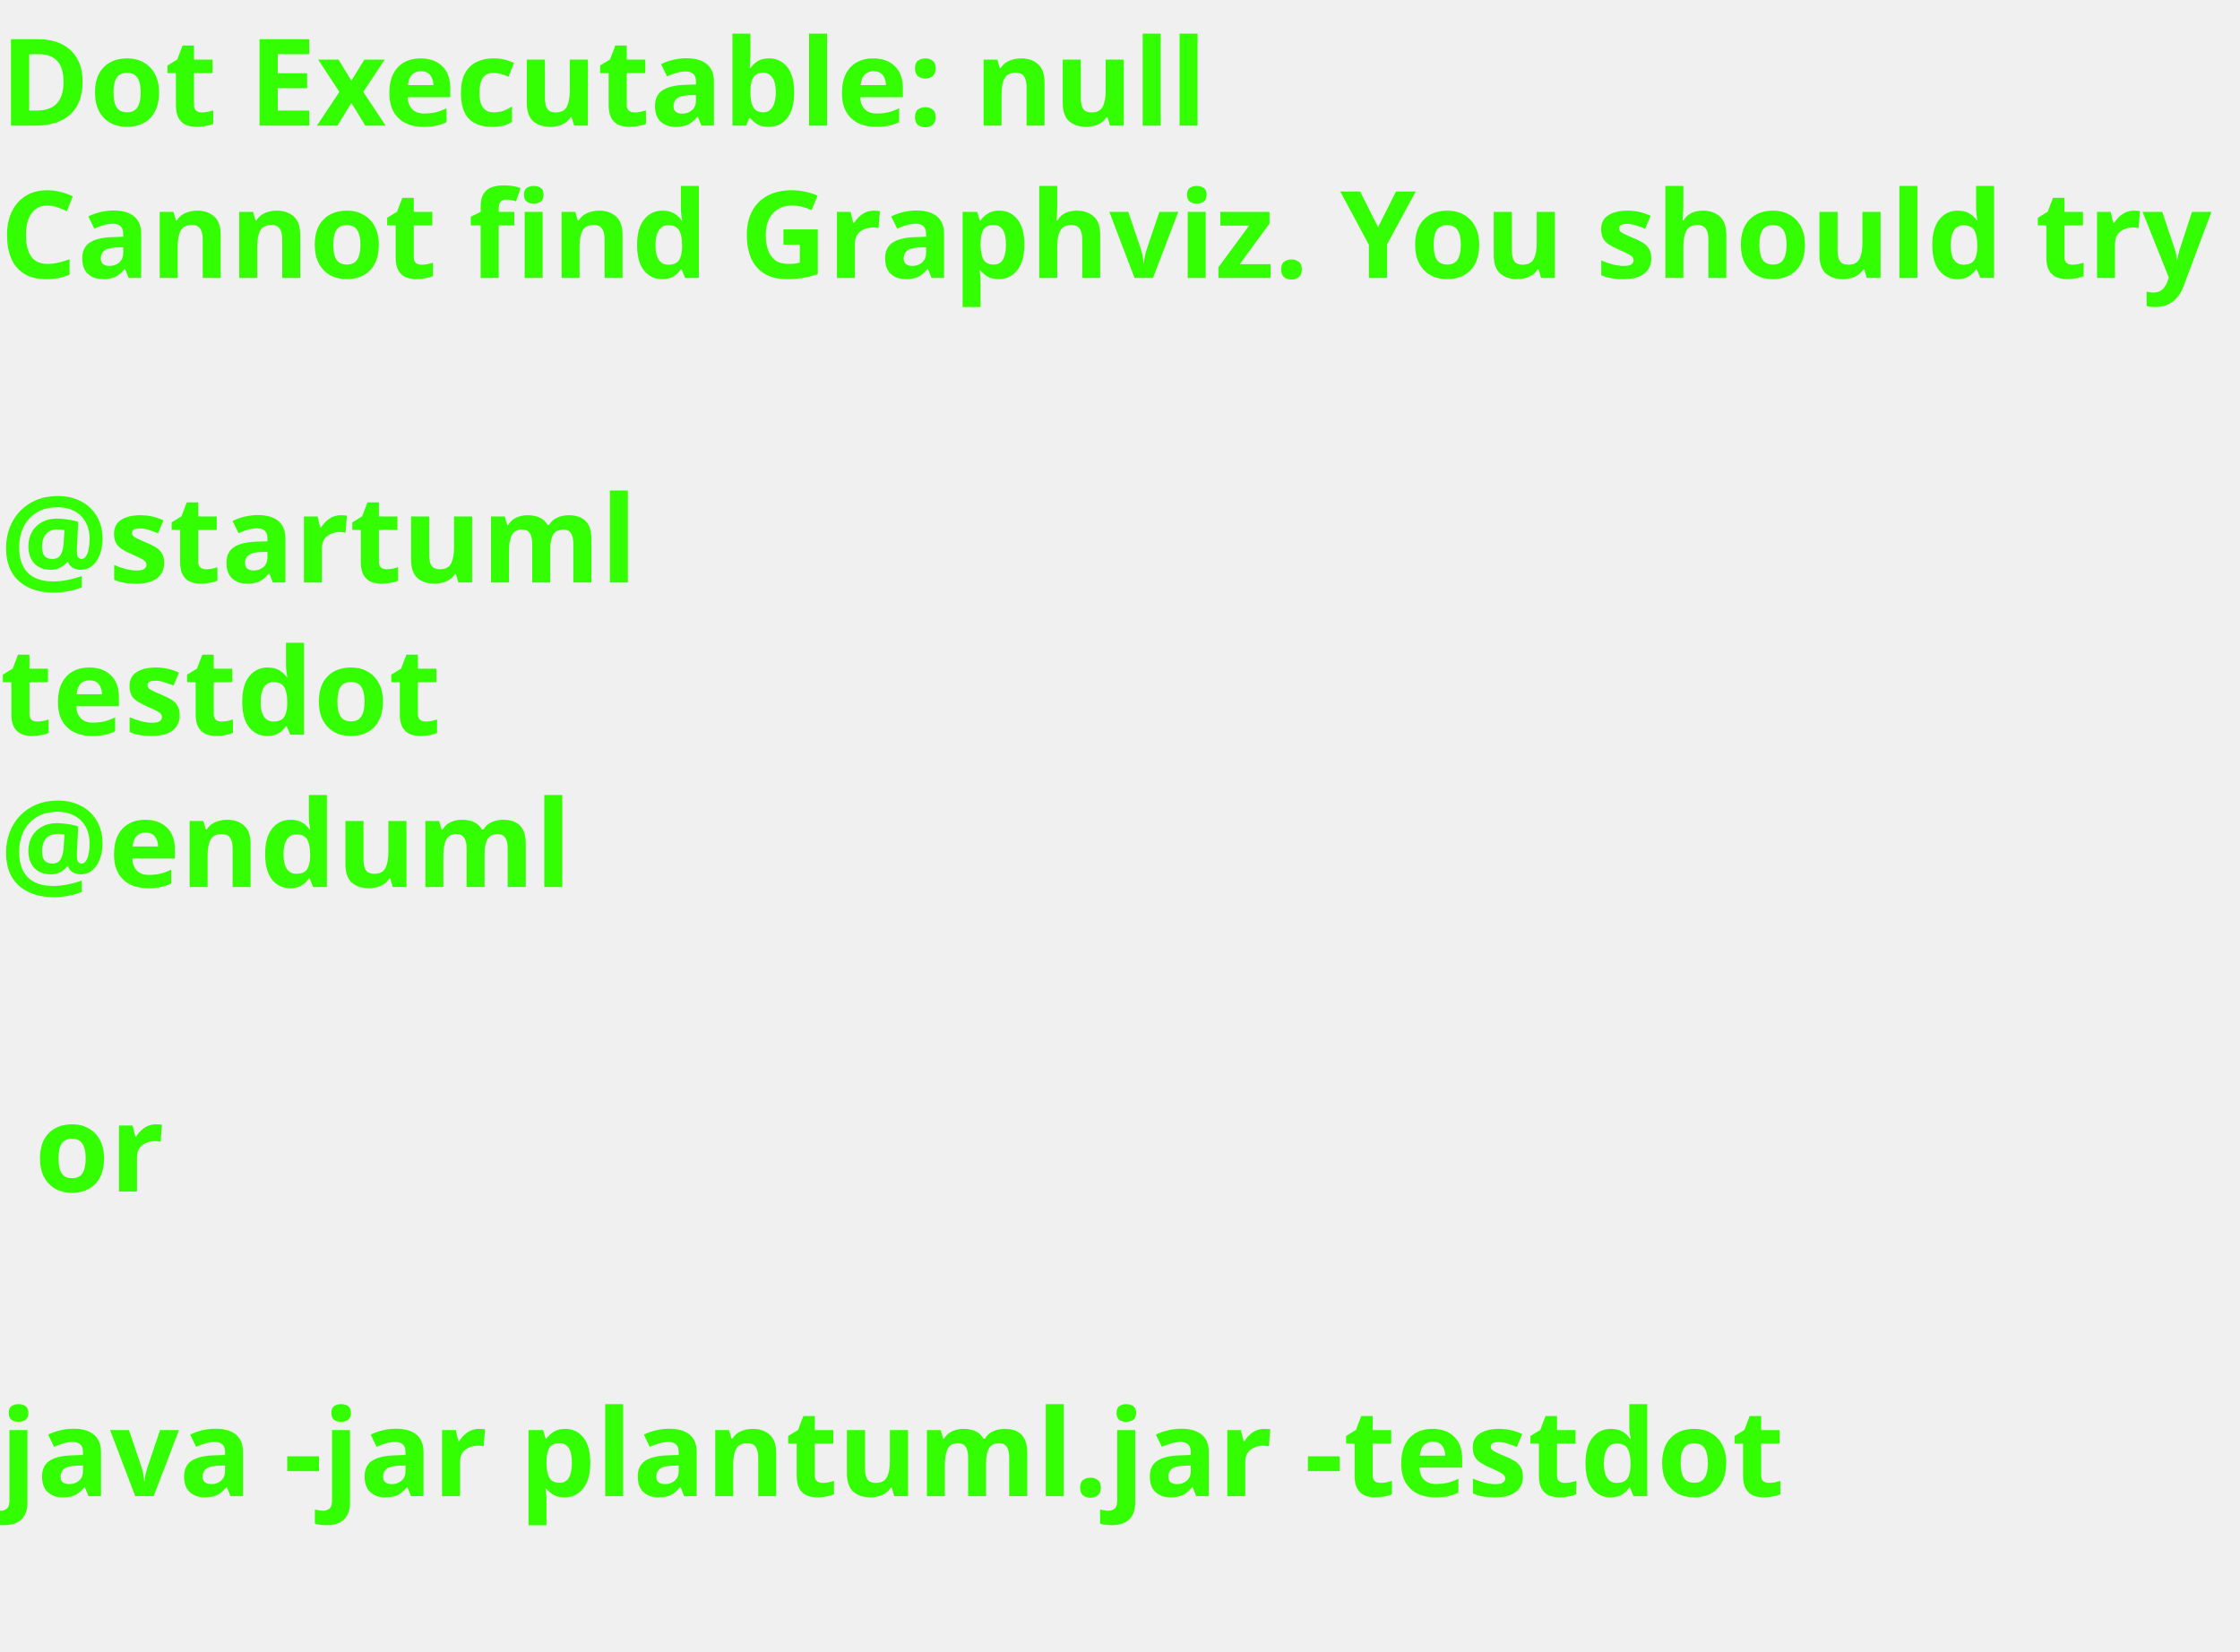
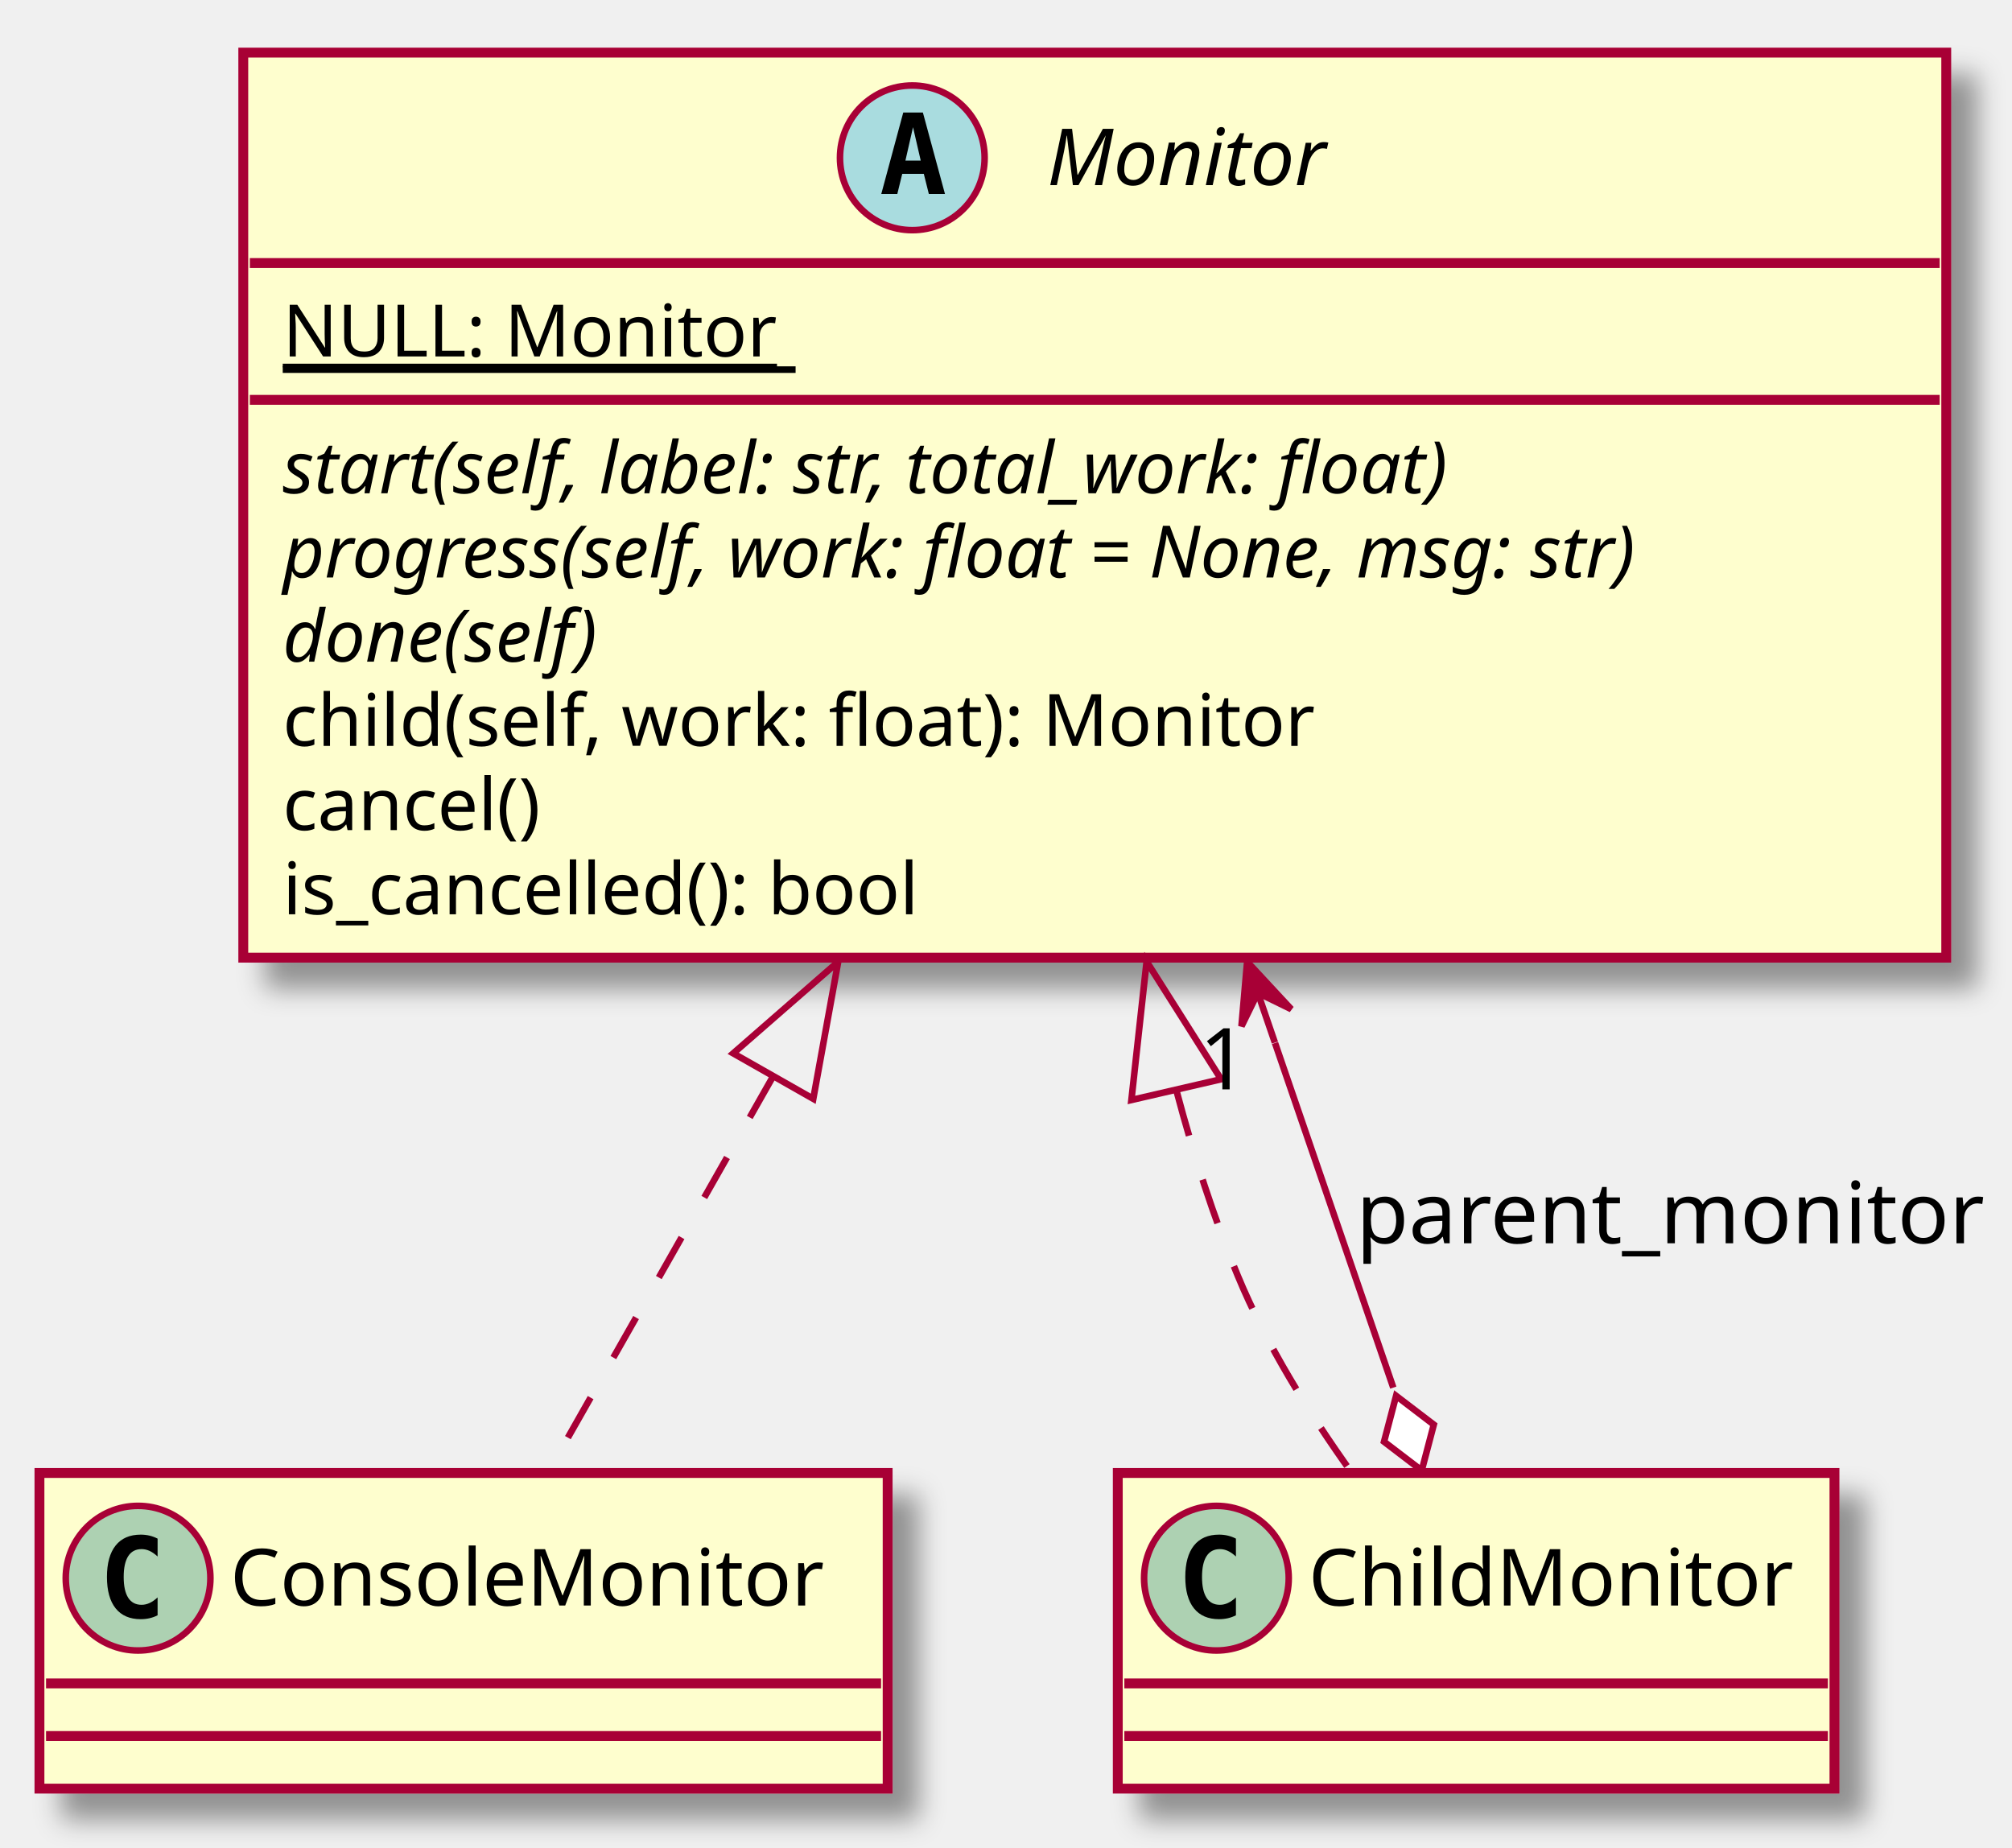
- <svg xmlns="http://www.w3.org/2000/svg" height="191px" style="width:259px;height:191px;background:#000000;" version="1.1" viewBox="0 0 259 191" width="259px">
-   <defs />
+ <svg xmlns="http://www.w3.org/2000/svg" height="281px" style="width:306px;height:281px;" version="1.1" viewBox="0 0 306 281" width="306px">
+   <defs>
+     <filter height="300%" id="f1" width="300%" x="-1" y="-1">
+       <feGaussianBlur result="blurOut" stdDeviation="2.0" />
+       <feColorMatrix in="blurOut" result="blurOut2" type="matrix" values="0 0 0 0 0 0 0 0 0 0 0 0 0 0 0 0 0 0 .4 0" />
+       <feOffset dx="4.0" dy="4.0" in="blurOut2" result="blurOut3" />
+       <feBlend in="SourceGraphic" in2="blurOut3" mode="normal" />
+     </filter>
+   </defs>
  <g>
-     <text fill="#33FF02" font-family="sans-serif" font-size="14" font-weight="bold" lengthAdjust="spacingAndGlyphs" textLength="140" x="0" y="14.533">Dot Executable: null</text>
-     <text fill="#33FF02" font-family="sans-serif" font-size="14" font-weight="bold" lengthAdjust="spacingAndGlyphs" textLength="258" x="0" y="32.143">Cannot find Graphviz. You should try</text>
-     <text fill="#33FF02" font-family="sans-serif" font-size="14" font-weight="bold" lengthAdjust="spacingAndGlyphs" textLength="0" x="4" y="49.752" />
-     <text fill="#33FF02" font-family="sans-serif" font-size="14" font-weight="bold" lengthAdjust="spacingAndGlyphs" textLength="71" x="0" y="67.361">@startuml</text>
-     <text fill="#33FF02" font-family="sans-serif" font-size="14" font-weight="bold" lengthAdjust="spacingAndGlyphs" textLength="50" x="0" y="84.971">testdot</text>
-     <text fill="#33FF02" font-family="sans-serif" font-size="14" font-weight="bold" lengthAdjust="spacingAndGlyphs" textLength="66" x="0" y="102.58">@enduml</text>
-     <text fill="#33FF02" font-family="sans-serif" font-size="14" font-weight="bold" lengthAdjust="spacingAndGlyphs" textLength="0" x="4" y="120.189" />
-     <text fill="#33FF02" font-family="sans-serif" font-size="14" font-weight="bold" lengthAdjust="spacingAndGlyphs" textLength="15" x="4" y="137.799">or</text>
-     <text fill="#33FF02" font-family="sans-serif" font-size="14" font-weight="bold" lengthAdjust="spacingAndGlyphs" textLength="0" x="4" y="155.408" />
-     <text fill="#33FF02" font-family="sans-serif" font-size="14" font-weight="bold" lengthAdjust="spacingAndGlyphs" textLength="201" x="0" y="173.018">java -jar plantuml.jar -testdot</text>
-     <text fill="#33FF02" font-family="sans-serif" font-size="14" font-weight="bold" lengthAdjust="spacingAndGlyphs" textLength="0" x="4" y="190.627" />
+     <rect fill="#FEFECE" filter="url(#f1)" height="137.633" style="stroke: #A80036; stroke-width: 1.5;" width="259" x="37" y="8" />
+     <ellipse cx="138.75" cy="24" fill="#A9DCDF" rx="11" ry="11" style="stroke: #A80036; stroke-width: 1.0;" />
+     <path d="M138.859,19.344 L137.703,24.422 L140.031,24.422 L138.859,19.344 Z M137.375,17.109 L140.359,17.109 L143.719,29.5 L141.266,29.5 L140.5,26.438 L137.219,26.438 L136.469,29.5 L134.031,29.5 L137.375,17.109 Z " />
+     <text fill="#000000" font-family="sans-serif" font-size="12" font-style="italic" lengthAdjust="spacingAndGlyphs" textLength="47" x="159.25" y="28.154">Monitor</text>
+     <line style="stroke: #A80036; stroke-width: 1.5;" x1="38" x2="295" y1="40" y2="40" />
+     <text fill="#000000" font-family="sans-serif" font-size="11" lengthAdjust="spacingAndGlyphs" text-decoration="underline" textLength="78" x="43" y="54.21">NULL: Monitor</text>
+     <line style="stroke: #000000; stroke-width: 1.0;" x1="43" x2="121" y1="56.21" y2="56.21" />
+     <line style="stroke: #A80036; stroke-width: 1.5;" x1="38" x2="295" y1="60.805" y2="60.805" />
+     <text fill="#000000" font-family="sans-serif" font-size="11" font-style="italic" lengthAdjust="spacingAndGlyphs" textLength="211" x="43" y="75.015">start(self, label: str, total_work: float)</text>
+     <text fill="#000000" font-family="sans-serif" font-size="11" font-style="italic" lengthAdjust="spacingAndGlyphs" textLength="247" x="43" y="87.82">progress(self, work: float = None, msg: str)</text>
+     <text fill="#000000" font-family="sans-serif" font-size="11" font-style="italic" lengthAdjust="spacingAndGlyphs" textLength="56" x="43" y="100.624">done(self)</text>
+     <text fill="#000000" font-family="sans-serif" font-size="11" lengthAdjust="spacingAndGlyphs" textLength="173" x="43" y="113.429">child(self, work: float): Monitor</text>
+     <text fill="#000000" font-family="sans-serif" font-size="11" lengthAdjust="spacingAndGlyphs" textLength="44" x="43" y="126.234">cancel()</text>
+     <text fill="#000000" font-family="sans-serif" font-size="11" lengthAdjust="spacingAndGlyphs" textLength="109" x="43" y="139.039">is_cancelled(): bool</text>
+     <rect fill="#FEFECE" filter="url(#f1)" height="48" style="stroke: #A80036; stroke-width: 1.5;" width="129" x="6" y="224" />
+     <ellipse cx="21" cy="240" fill="#ADD1B2" rx="11" ry="11" style="stroke: #A80036; stroke-width: 1.0;" />
+     <path d="M23.969,245.641 Q23.391,245.938 22.75,246.086 Q22.109,246.234 21.406,246.234 Q18.906,246.234 17.586,244.586 Q16.266,242.938 16.266,239.812 Q16.266,236.688 17.586,235.031 Q18.906,233.375 21.406,233.375 Q22.109,233.375 22.758,233.531 Q23.406,233.688 23.969,233.984 L23.969,236.703 Q23.344,236.125 22.75,235.852 Q22.156,235.578 21.531,235.578 Q20.188,235.578 19.5,236.648 Q18.812,237.719 18.812,239.812 Q18.812,241.906 19.5,242.977 Q20.188,244.047 21.531,244.047 Q22.156,244.047 22.75,243.773 Q23.344,243.5 23.969,242.922 L23.969,245.641 Z " />
+     <text fill="#000000" font-family="sans-serif" font-size="12" lengthAdjust="spacingAndGlyphs" textLength="97" x="35" y="244.154">ConsoleMonitor</text>
+     <line style="stroke: #A80036; stroke-width: 1.5;" x1="7" x2="134" y1="256" y2="256" />
+     <line style="stroke: #A80036; stroke-width: 1.5;" x1="7" x2="134" y1="264" y2="264" />
+     <rect fill="#FEFECE" filter="url(#f1)" height="48" style="stroke: #A80036; stroke-width: 1.5;" width="109" x="170" y="224" />
+     <ellipse cx="185" cy="240" fill="#ADD1B2" rx="11" ry="11" style="stroke: #A80036; stroke-width: 1.0;" />
+     <path d="M187.969,245.641 Q187.391,245.938 186.75,246.086 Q186.109,246.234 185.406,246.234 Q182.906,246.234 181.586,244.586 Q180.266,242.938 180.266,239.812 Q180.266,236.688 181.586,235.031 Q182.906,233.375 185.406,233.375 Q186.109,233.375 186.758,233.531 Q187.406,233.688 187.969,233.984 L187.969,236.703 Q187.344,236.125 186.75,235.852 Q186.156,235.578 185.531,235.578 Q184.188,235.578 183.5,236.648 Q182.812,237.719 182.812,239.812 Q182.812,241.906 183.5,242.977 Q184.188,244.047 185.531,244.047 Q186.156,244.047 186.75,243.773 Q187.344,243.5 187.969,242.922 L187.969,245.641 Z " />
+     <text fill="#000000" font-family="sans-serif" font-size="12" lengthAdjust="spacingAndGlyphs" textLength="77" x="199" y="244.154">ChildMonitor</text>
+     <line style="stroke: #A80036; stroke-width: 1.5;" x1="171" x2="278" y1="256" y2="256" />
+     <line style="stroke: #A80036; stroke-width: 1.5;" x1="171" x2="278" y1="264" y2="264" />
+     <path d="M117.485,163.846 C104.96,185.896 92.504,207.823 83.531,223.62 " fill="none" style="stroke: #A80036; stroke-width: 1.0; stroke-dasharray: 7.0,7.0;" />
+     <polygon fill="none" points="111.515,160.184,127.48,146.252,123.688,167.099,111.515,160.184" style="stroke: #A80036; stroke-width: 1.0;" />
+     <path d="M178.953,165.961 C181.51,175.591 184.576,185.115 188.25,194 C192.585,204.485 199.181,215.029 205.547,223.92 " fill="none" style="stroke: #A80036; stroke-width: 1.0; stroke-dasharray: 7.0,7.0;" />
+     <polygon fill="none" points="172.073,167.28,174.385,146.216,185.713,164.124,172.073,167.28" style="stroke: #A80036; stroke-width: 1.0;" />
+     <path d="M211.902,211.021 C206.621,195.633 200.225,176.997 193.914,158.608 " fill="none" style="stroke: #A80036; stroke-width: 1.0;" />
+     <polygon fill="#A80036" points="189.674,146.252,188.812,156.063,191.297,150.981,196.379,153.466,189.674,146.252" style="stroke: #A80036; stroke-width: 1.0;" />
+     <line style="stroke: #A80036; stroke-width: 1.0;" x1="191.297" x2="193.893" y1="150.981" y2="158.548" />
+     <polygon fill="#FFFFFF" points="216.226,223.62,218.062,216.647,212.331,212.27,210.495,219.244,216.226,223.62" style="stroke: #A80036; stroke-width: 1.0;" />
+     <text fill="#000000" font-family="sans-serif" font-size="13" lengthAdjust="spacingAndGlyphs" textLength="99" x="206.25" y="189.067">parent_monitor</text>
+     <text fill="#000000" font-family="sans-serif" font-size="13" lengthAdjust="spacingAndGlyphs" textLength="8" x="182.406" y="165.658">1</text>
  </g>
</svg>
